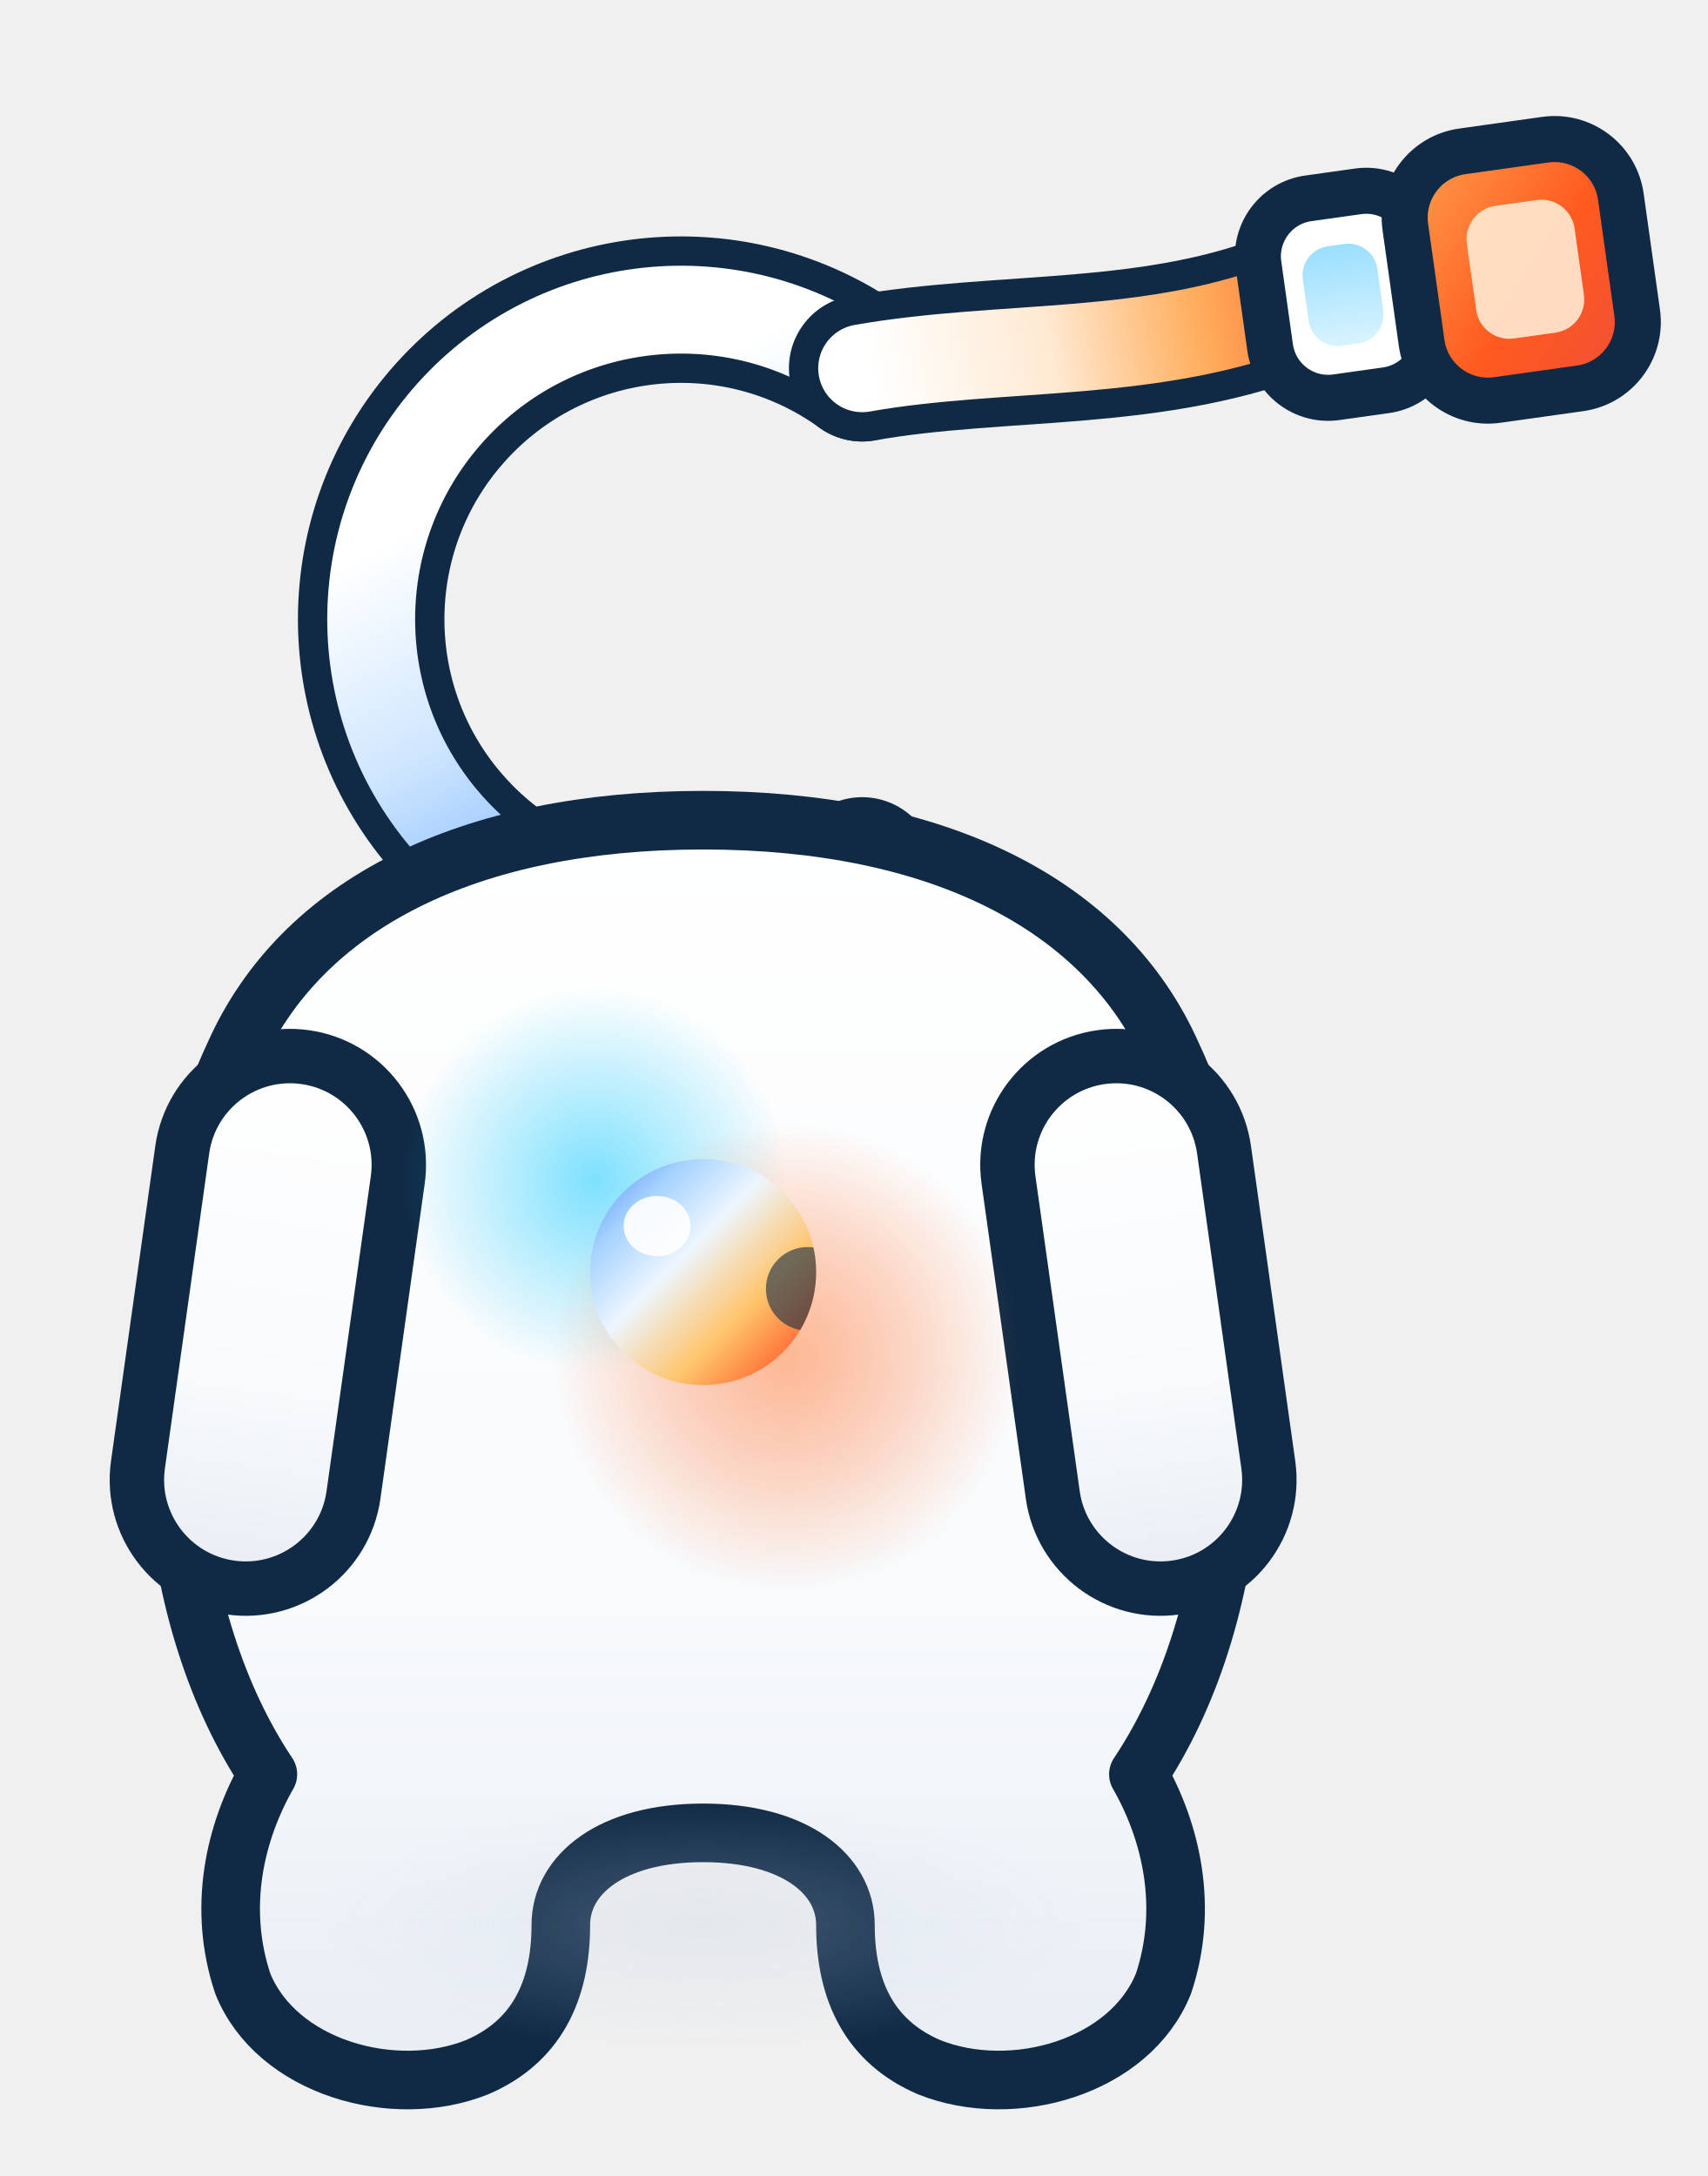
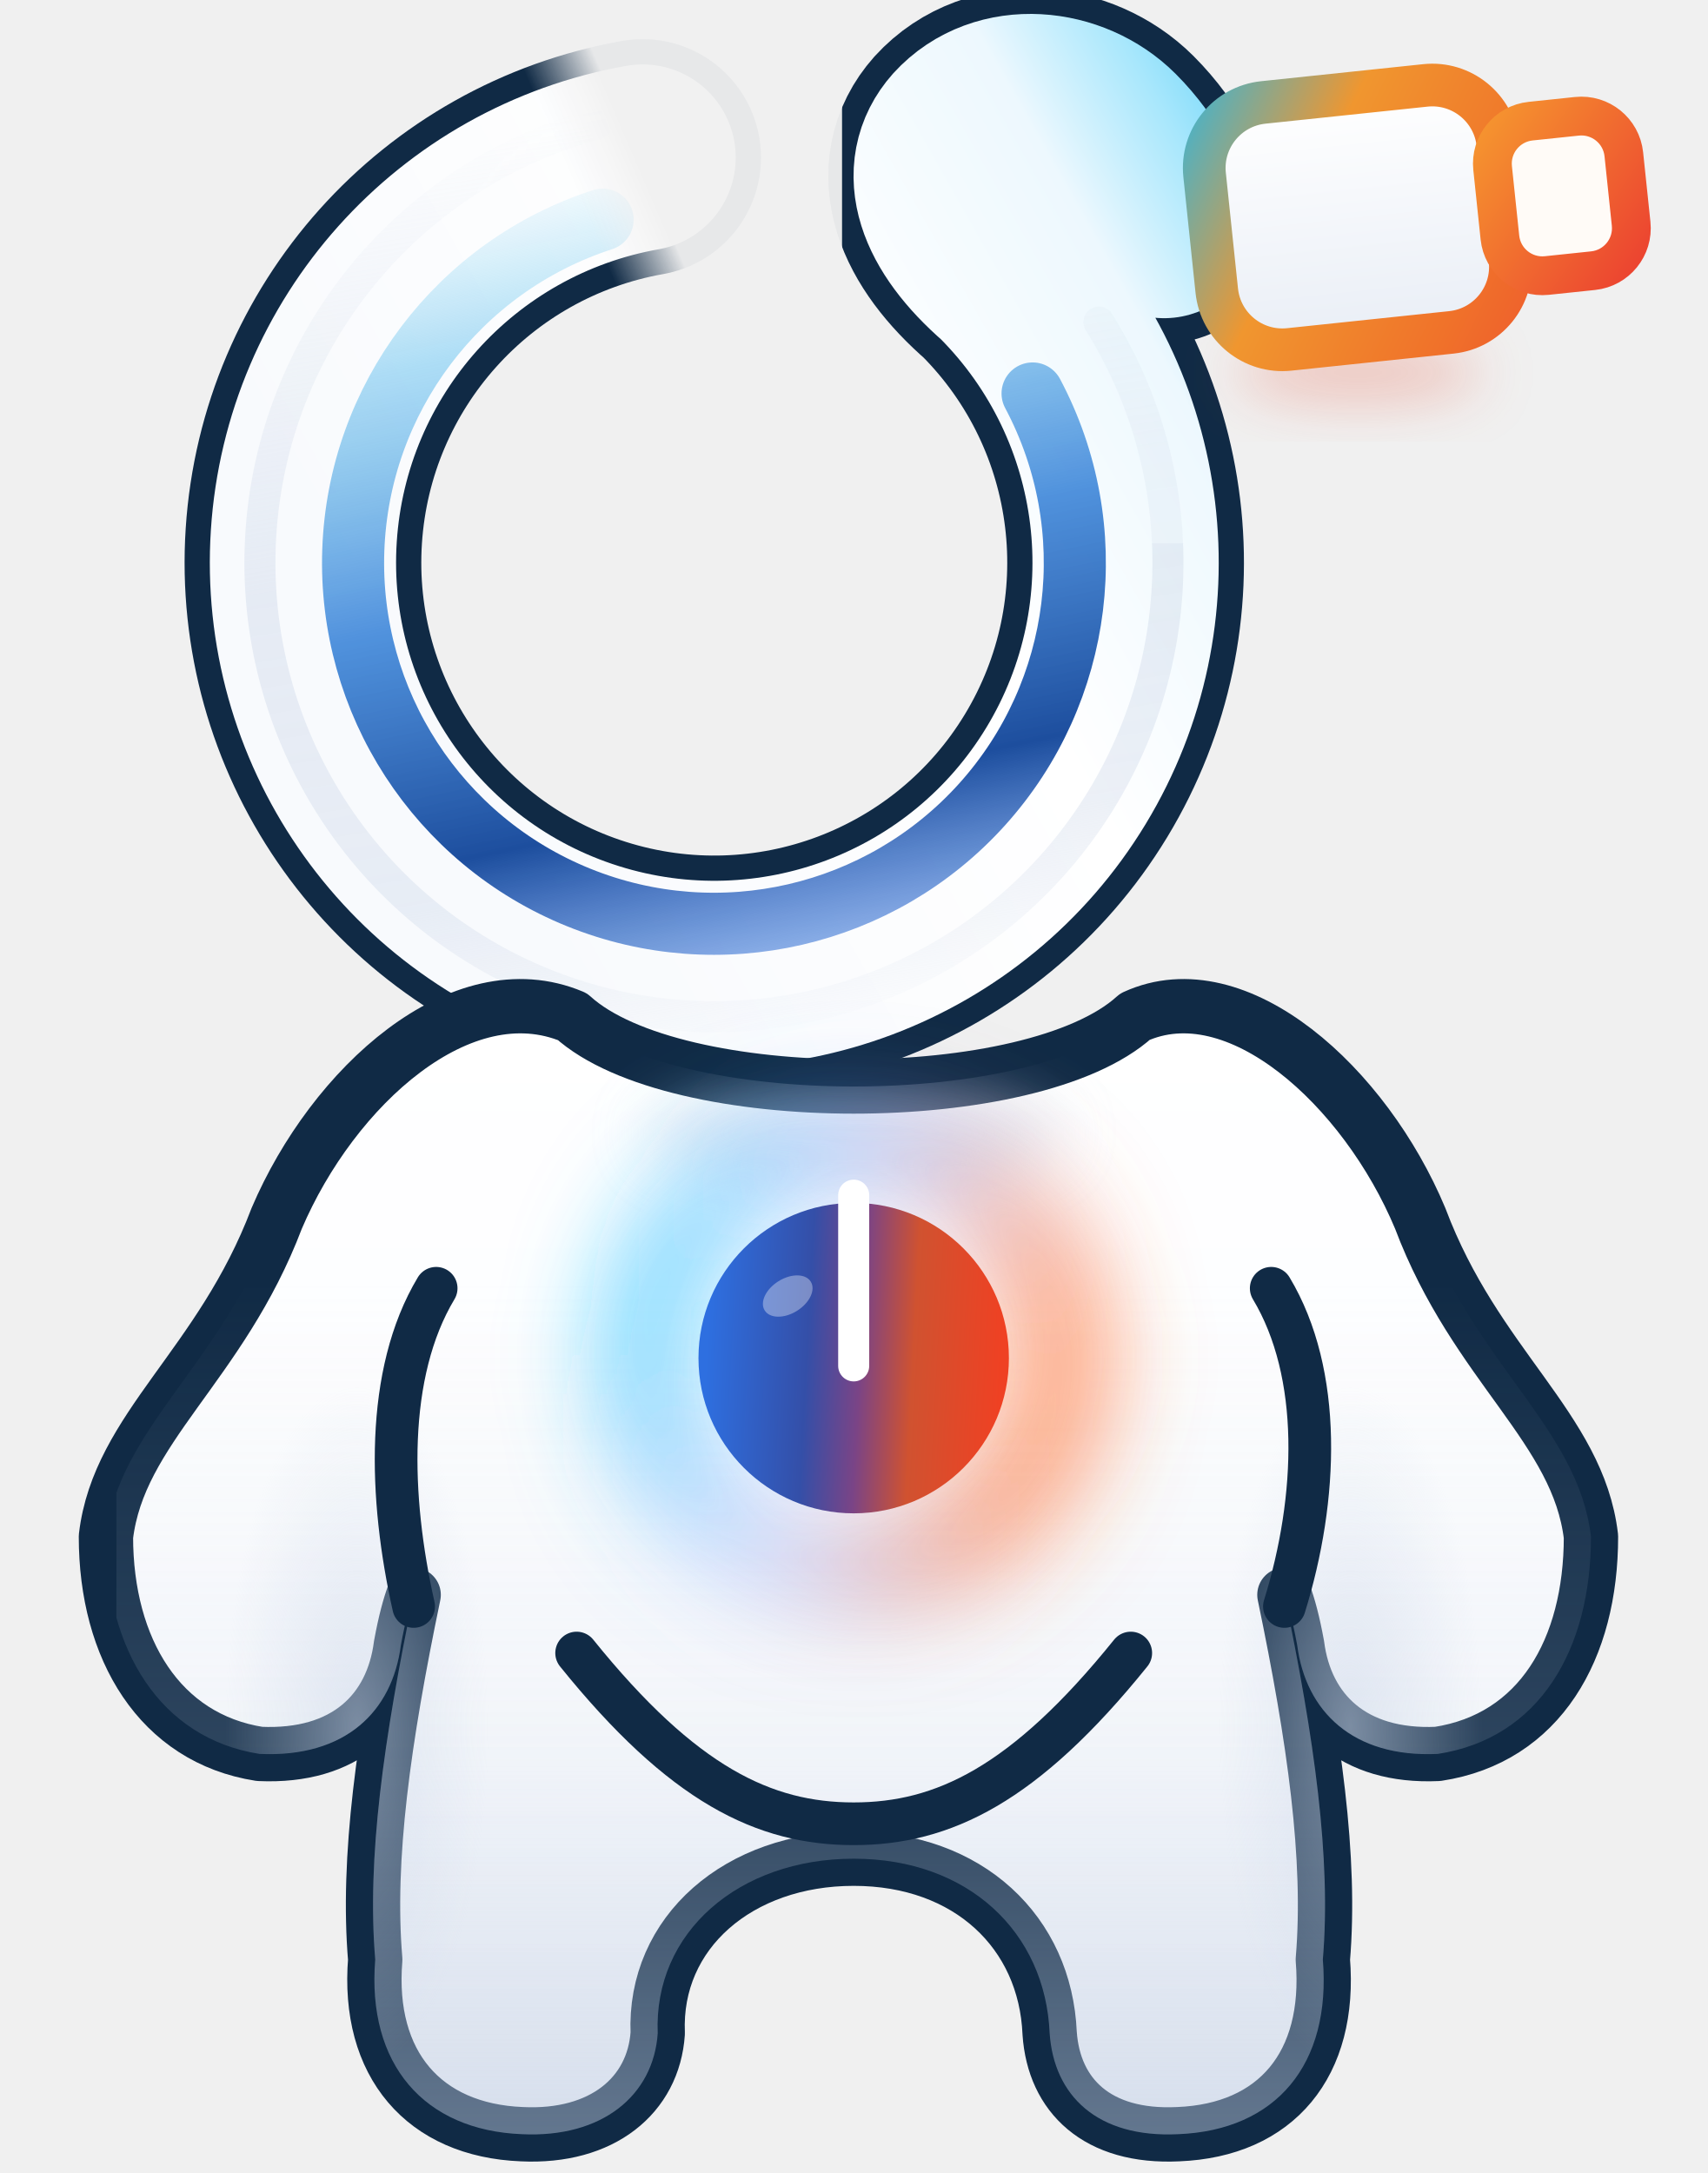
- <svg xmlns="http://www.w3.org/2000/svg" viewBox="36 0 204 260" fill="none">
+ <svg xmlns="http://www.w3.org/2000/svg" viewBox="0 0 440 560" fill="none">
  <defs>
-     <linearGradient id="body" x1="0" y1="0" x2="0" y2="1">
+     <linearGradient id="hcFill" gradientUnits="userSpaceOnUse" x1="100" y1="180" x2="330" y2="50">
+       <stop offset="0%" stop-color="#F8FAFD" />
+       <stop offset="55%" stop-color="#FFFFFF" />
+       <stop offset="82%" stop-color="#EDF8FE" />
+       <stop offset="94%" stop-color="#A8E7FC" />
+       <stop offset="100%" stop-color="#7FDBFA" />
+     </linearGradient>
+     <linearGradient id="hcAcc" gradientUnits="userSpaceOnUse" x1="150" y1="40" x2="200" y2="280">
+       <stop offset="0%" stop-color="#7FD4F5" stop-opacity="0" />
+       <stop offset="18%" stop-color="#6FC4EE" stop-opacity="0.55" />
+       <stop offset="45%" stop-color="#3E86D9" stop-opacity="0.9" />
+       <stop offset="70%" stop-color="#1D4E9E" />
+       <stop offset="88%" stop-color="#2E6FD8" stop-opacity="0.5" />
+       <stop offset="100%" stop-color="#2E6FD8" stop-opacity="0" />
+     </linearGradient>
+     <linearGradient id="hcShd" gradientUnits="userSpaceOnUse" x1="160" y1="25" x2="200" y2="270">
+       <stop offset="0%" stop-color="#C9D4E6" stop-opacity="0" />
+       <stop offset="45%" stop-color="#C9D4E6" stop-opacity="0.4" />
+       <stop offset="80%" stop-color="#C9D4E6" stop-opacity="0.35" />
+       <stop offset="100%" stop-color="#C9D4E6" stop-opacity="0" />
+     </linearGradient>
+     <linearGradient id="hcFg" gradientUnits="userSpaceOnUse" x1="128" y1="54" x2="170" y2="36">
      <stop offset="0%" stop-color="#FFFFFF" />
-       <stop offset="62%" stop-color="#F8FAFC" />
-       <stop offset="100%" stop-color="#E8EDF4" />
+       <stop offset="45%" stop-color="#FFFFFF" />
+       <stop offset="85%" stop-color="#0B0B0B" />
+       <stop offset="100%" stop-color="#0B0B0B" />
    </linearGradient>
-     <linearGradient id="loop" gradientUnits="userSpaceOnUse" x1="139" y1="110" x2="96" y2="32">
-       <stop offset="0%" stop-color="#3E8BFF" />
-       <stop offset="20%" stop-color="#7BB6FF" />
-       <stop offset="48%" stop-color="#CFE6FF" />
-       <stop offset="75%" stop-color="#FFFFFF" />
-       <stop offset="100%" stop-color="#FFFFFF" />
+     <mask id="hcFade" maskUnits="userSpaceOnUse" x="0" y="0" width="440" height="560">
+       <rect width="440" height="560" fill="#FFFFFF" />
+       <rect x="122" y="0" width="95" height="95" fill="url(#hcFg)" />
+     </mask>
+     <linearGradient id="hcUsbb" gradientUnits="userSpaceOnUse" x1="308" y1="24" x2="424" y2="96">
+       <stop offset="0%" stop-color="#3AB5D6" />
+       <stop offset="30%" stop-color="#F0962F" />
+       <stop offset="64%" stop-color="#F0722A" />
+       <stop offset="100%" stop-color="#EC4530" />
    </linearGradient>
-     <linearGradient id="arm" gradientUnits="userSpaceOnUse" x1="140" y1="44" x2="196" y2="34">
+     <linearGradient id="hcUsbt" x1="0" y1="0" x2="1" y2="1">
+       <stop offset="0%" stop-color="#F5922F" />
+       <stop offset="100%" stop-color="#EC4530" />
+     </linearGradient>
+     <linearGradient id="hcUsbf" x1="0" y1="0" x2="0" y2="1">
      <stop offset="0%" stop-color="#FFFFFF" />
-       <stop offset="38%" stop-color="#FFE9D2" />
-       <stop offset="68%" stop-color="#FFB061" />
-       <stop offset="100%" stop-color="#FF6A2A" />
+       <stop offset="100%" stop-color="#E9EEF6" />
    </linearGradient>
-     <linearGradient id="tip" x1="0" y1="0" x2="1" y2="1">
-       <stop offset="0%" stop-color="#FFA14D" />
-       <stop offset="55%" stop-color="#FF5A1F" />
-       <stop offset="100%" stop-color="#EF4E3A" />
+     <linearGradient id="hbBody" x1="0" y1="0" x2="0" y2="1">
+       <stop offset="0%" stop-color="#FFFFFF" />
+       <stop offset="58%" stop-color="#FBFCFE" />
+       <stop offset="100%" stop-color="#EDF1F8" />
    </linearGradient>
-     <linearGradient id="collar" x1="0" y1="0" x2="0" y2="1">
-       <stop offset="0%" stop-color="#9ADFFF" />
-       <stop offset="100%" stop-color="#D9F3FF" />
+     <linearGradient id="hbShade" x1="0" y1="0" x2="0" y2="1">
+       <stop offset="0%" stop-color="#C7D3E5" stop-opacity="0" />
+       <stop offset="55%" stop-color="#C7D3E5" stop-opacity="0.16" />
+       <stop offset="100%" stop-color="#BCC9DE" stop-opacity="0.5" />
    </linearGradient>
-     <linearGradient id="orb" x1="0" y1="0" x2="1" y2="1">
-       <stop offset="0%" stop-color="#4E8EF7" />
-       <stop offset="22%" stop-color="#A8D4FF" />
-       <stop offset="42%" stop-color="#EDF5FF" />
-       <stop offset="68%" stop-color="#FFC46B" />
-       <stop offset="85%" stop-color="#FF7A3D" />
-       <stop offset="100%" stop-color="#F04E38" />
+     <radialGradient id="hbSidel" cx="0.5" cy="0.5" r="0.5">
+       <stop offset="0%" stop-color="#CBD6E8" stop-opacity="0.5" />
+       <stop offset="100%" stop-color="#CBD6E8" stop-opacity="0" />
+     </radialGradient>
+     <radialGradient id="hbSider" cx="0.5" cy="0.5" r="0.5">
+       <stop offset="0%" stop-color="#CBD6E8" stop-opacity="0.5" />
+       <stop offset="100%" stop-color="#CBD6E8" stop-opacity="0" />
+     </radialGradient>
+     <linearGradient id="hbRing" x1="0" y1="0" x2="1" y2="0.25">
+       <stop offset="0%" stop-color="#00C6FF" />
+       <stop offset="48%" stop-color="#7FA0FF" stop-opacity="0.55" />
+       <stop offset="100%" stop-color="#FF6A2B" />
    </linearGradient>
-     <radialGradient id="glowW" cx="0.5" cy="0.5" r="0.5">
-       <stop offset="0%" stop-color="#FF8A4D" stop-opacity="0.6" />
-       <stop offset="55%" stop-color="#FF7A3D" stop-opacity="0.28" />
-       <stop offset="100%" stop-color="#FF7A3D" stop-opacity="0" />
-     </radialGradient>
-     <radialGradient id="glowC" cx="0.5" cy="0.5" r="0.5">
-       <stop offset="0%" stop-color="#00C4FF" stop-opacity="0.5" />
-       <stop offset="60%" stop-color="#00C4FF" stop-opacity="0.2" />
-       <stop offset="100%" stop-color="#00C4FF" stop-opacity="0" />
-     </radialGradient>
-     <radialGradient id="shade" cx="0.5" cy="0.5" r="0.5">
-       <stop offset="0%" stop-color="#C4D2E4" stop-opacity="0.5" />
-       <stop offset="70%" stop-color="#C4D2E4" stop-opacity="0.16" />
-       <stop offset="100%" stop-color="#C4D2E4" stop-opacity="0" />
-     </radialGradient>
-     <clipPath id="orbclip">
-       <circle cx="120" cy="152" r="13.5" />
+     <linearGradient id="hbCore" gradientUnits="userSpaceOnUse" x1="182" y1="350" x2="258" y2="354">
+       <stop offset="0%" stop-color="#2E6FE0" />
+       <stop offset="34%" stop-color="#344FA8" />
+       <stop offset="52%" stop-color="#7A4486" />
+       <stop offset="70%" stop-color="#D05230" />
+       <stop offset="100%" stop-color="#EF4123" />
+     </linearGradient>
+     <linearGradient id="hcAccfade" gradientUnits="userSpaceOnUse" x1="120" y1="40" x2="300" y2="100">
+       <stop offset="0%" stop-color="#FFFFFF" />
+       <stop offset="55%" stop-color="#0B0B0B" />
+       <stop offset="100%" stop-color="#0B0B0B" />
+     </linearGradient>
+     <mask id="hcShdfade" maskUnits="userSpaceOnUse" x="0" y="0" width="440" height="560">
+       <rect width="440" height="560" fill="#FFFFFF" />
+       <rect x="90" y="10" width="240" height="130" fill="url(#hcAccfade)" opacity="0.55" />
+     </mask>
+     <filter id="hbBlur" x="-80%" y="-80%" width="260%" height="260%">
+       <feGaussianBlur stdDeviation="13" />
+     </filter>
+     <filter id="hbBlur2" x="-60%" y="-60%" width="220%" height="220%">
+       <feGaussianBlur stdDeviation="7" />
+     </filter>
+     <clipPath id="hbClip">
+       <path d="M 147.5 262 C 173.9 286 266.1 286 292.5 262 C 318.8 250 351.8 280 366 314 C 380.3 352 406.7 368 410 396 C 410 425 396.8 448 370.5 452 C 348.6 453 336.5 441 334.3 424 C 333.2 418 332.1 414 331 411 C 338.7 448 343.1 479 340.9 505 C 343.1 532 328.9 549 303.6 550 C 282.7 551 271.6 540 270.5 524 C 269.4 498 249.6 479 220 479 C 190.4 479 168.4 498 169.5 524 C 168.4 540 155.2 551 134.5 550 C 109.3 549 94.5 532 96.7 505 C 94.5 479 98.9 448 106.6 411 C 105.5 414 104.4 418 103.3 424 C 101.1 441 89.1 453 66.9 452 C 41.2 448 27.3 425 27.3 396 C 30.6 368 56.9 352 71.3 314 C 85.8 280 118.9 250 147.5 262 Z" />
    </clipPath>
  </defs>
-   <g stroke-linecap="round" stroke-linejoin="round" fill="none">
-     <path d="M 139 44 A 37 37 0 1 0 139 104" stroke="#102A45" stroke-width="17.5" />
-     <path d="M 139 44 A 37 37 0 1 0 139 104" stroke="url(#loop)" stroke-width="10.5" />
-     <path d="M 191 36 C 174 43 156 41 139 44" stroke="#102A45" stroke-width="17.5" />
-     <path d="M 191 36 C 174 43 156 41 139 44" stroke="url(#arm)" stroke-width="10.5" />
+   <g mask="url(#hcFade)">
+     <g stroke-linecap="round" stroke-linejoin="round" fill="none">
+       <path d="M 165.6 40.6 A 106 106 0 1 0 259 70 C 244 57 240 44 248 35 C 258 24 276 26 286 36 C 294 44 297 52 300 58" stroke="#102A45" stroke-width="61" />
+       <path d="M 165.6 40.6 A 106 106 0 1 0 259 70 C 244 57 240 44 248 35 C 258 24 276 26 286 36 C 294 44 297 52 300 58" stroke="url(#hcFill)" stroke-width="48" />
+       <path d="M 153.7 32 A 117 117 0 1 0 283.2 83" stroke="url(#hcShd)" stroke-width="8" mask="url(#hcShdfade)" />
+       <path d="M 155.3 56.6 A 93 93 0 1 0 266.1 101.4" stroke="url(#hcAcc)" stroke-width="16" />
+     </g>
  </g>
-   <g transform="translate(191 36) rotate(-8)">
-     <rect x="-4" y="-12" width="20" height="24" rx="7" fill="#FFFFFF" stroke="#102A45" stroke-width="5.5" />
-     <rect x="1" y="-6" width="9" height="12" rx="3.5" fill="url(#collar)" />
-     <rect x="14" y="-15" width="26" height="30" rx="8" fill="url(#tip)" stroke="#102A45" stroke-width="5.5" />
-     <rect x="21" y="-8" width="13" height="16" rx="4" fill="#FFE3C8" opacity="0.95" />
+   <ellipse cx="350" cy="96" rx="32" ry="8" fill="#E8563A" opacity="0.28" filter="url(#hbBlur2)" />
+   <g stroke-linejoin="round" transform="rotate(-6 312 60)">
+     <rect x="312" y="28" width="76" height="64" rx="17" fill="url(#hcUsbf)" stroke="url(#hcUsbb)" stroke-width="11" />
+     <rect x="386" y="40" width="34" height="40" rx="11" fill="#FFFBF7" stroke="url(#hcUsbt)" stroke-width="10" />
  </g>
-   <path d="M 120 98 C 148 98 168 108 176 126 C 183 141 185 159 183 177 C 182 191 178 203 172 212 C 176 219 178 228 175 237 C 171 247 157 251 147 247 C 140 244 137 238 137 230 C 137 224 131 219 120 219 C 109 219 103 224 103 230 C 103 238 100 244 93 247 C 83 251 69 247 65 237 C 62 228 64 219 68 212 C 62 203 58 191 57 177 C 55 159 57 141 64 126 C 72 108 92 98 120 98 Z" fill="url(#body)" stroke="#102A45" stroke-width="7" stroke-linejoin="round" />
-   <ellipse cx="120" cy="230" rx="46" ry="15" fill="url(#shade)" opacity="0.55" />
-   <rect x="55" y="126" width="26" height="64" rx="13" transform="rotate(8 68 158)" fill="url(#body)" stroke="#102A45" stroke-width="6.5" stroke-linejoin="round" />
-   <rect x="159" y="126" width="26" height="64" rx="13" transform="rotate(-8 172 158)" fill="url(#body)" stroke="#102A45" stroke-width="6.5" stroke-linejoin="round" />
-   <circle cx="107" cy="141" r="23" fill="url(#glowC)" />
-   <circle cx="130" cy="162" r="28" fill="url(#glowW)" />
-   <circle cx="120" cy="152" r="13.5" fill="url(#orb)" />
-   <circle cx="132.5" cy="154" r="5" fill="#102A45" opacity="0.6" clip-path="url(#orbclip)" />
-   <ellipse cx="114.5" cy="146.5" rx="4" ry="3.6" fill="#FFFFFF" opacity="0.9" />
+   <path d="M 147.5 262 C 173.9 286 266.1 286 292.5 262 C 318.8 250 351.8 280 366 314 C 380.3 352 406.7 368 410 396 C 410 425 396.8 448 370.5 452 C 348.6 453 336.5 441 334.3 424 C 333.2 418 332.1 414 331 411 C 338.7 448 343.1 479 340.9 505 C 343.1 532 328.9 549 303.6 550 C 282.7 551 271.6 540 270.5 524 C 269.4 498 249.6 479 220 479 C 190.4 479 168.4 498 169.5 524 C 168.4 540 155.2 551 134.5 550 C 109.3 549 94.5 532 96.7 505 C 94.5 479 98.9 448 106.6 411 C 105.5 414 104.4 418 103.3 424 C 101.1 441 89.1 453 66.9 452 C 41.2 448 27.3 425 27.3 396 C 30.6 368 56.9 352 71.3 314 C 85.8 280 118.9 250 147.5 262 Z" fill="url(#hbBody)" stroke="#102A45" stroke-width="14" stroke-linejoin="round" />
+   <g clip-path="url(#hbClip)">
+     <rect x="30" y="330" width="380" height="226" fill="url(#hbShade)" />
+     <ellipse cx="92" cy="445" rx="34" ry="88" fill="url(#hbSidel)" />
+     <ellipse cx="348" cy="445" rx="34" ry="88" fill="url(#hbSider)" />
+     <ellipse cx="220" cy="292" rx="54" ry="14" fill="#C9D4E6" opacity="0.38" filter="url(#hbBlur2)" />
+     <ellipse cx="220" cy="530" rx="28" ry="13" fill="#C4D0E4" opacity="0.5" filter="url(#hbBlur2)" />
+   </g>
+   <g stroke="#102A45" stroke-width="11" stroke-linecap="round" fill="none">
+     <path d="M 331 414 C 339.7 386 340.8 354 327.6 332" />
+     <path d="M 106.6 414 C 100.3 386 99.2 354 112.4 332" />
+     <path d="M 148.6 426 C 176 460 197 470 220 470 C 243 470 264 460 291.4 426" />
+   </g>
+   <g>
+     <circle cx="220" cy="350" r="54" stroke="url(#hbRing)" stroke-width="18" fill="none" filter="url(#hbBlur)" opacity="0.85" />
+     <circle cx="220" cy="350" r="40" fill="url(#hbCore)" />
+     <path d="M 220 308 L 220 352" stroke="#FFFFFF" stroke-width="8" stroke-linecap="round" />
+     <ellipse cx="203" cy="334" rx="7" ry="4.5" fill="#FFFFFF" opacity="0.35" transform="rotate(-32 203 334)" />
+   </g>
</svg>
